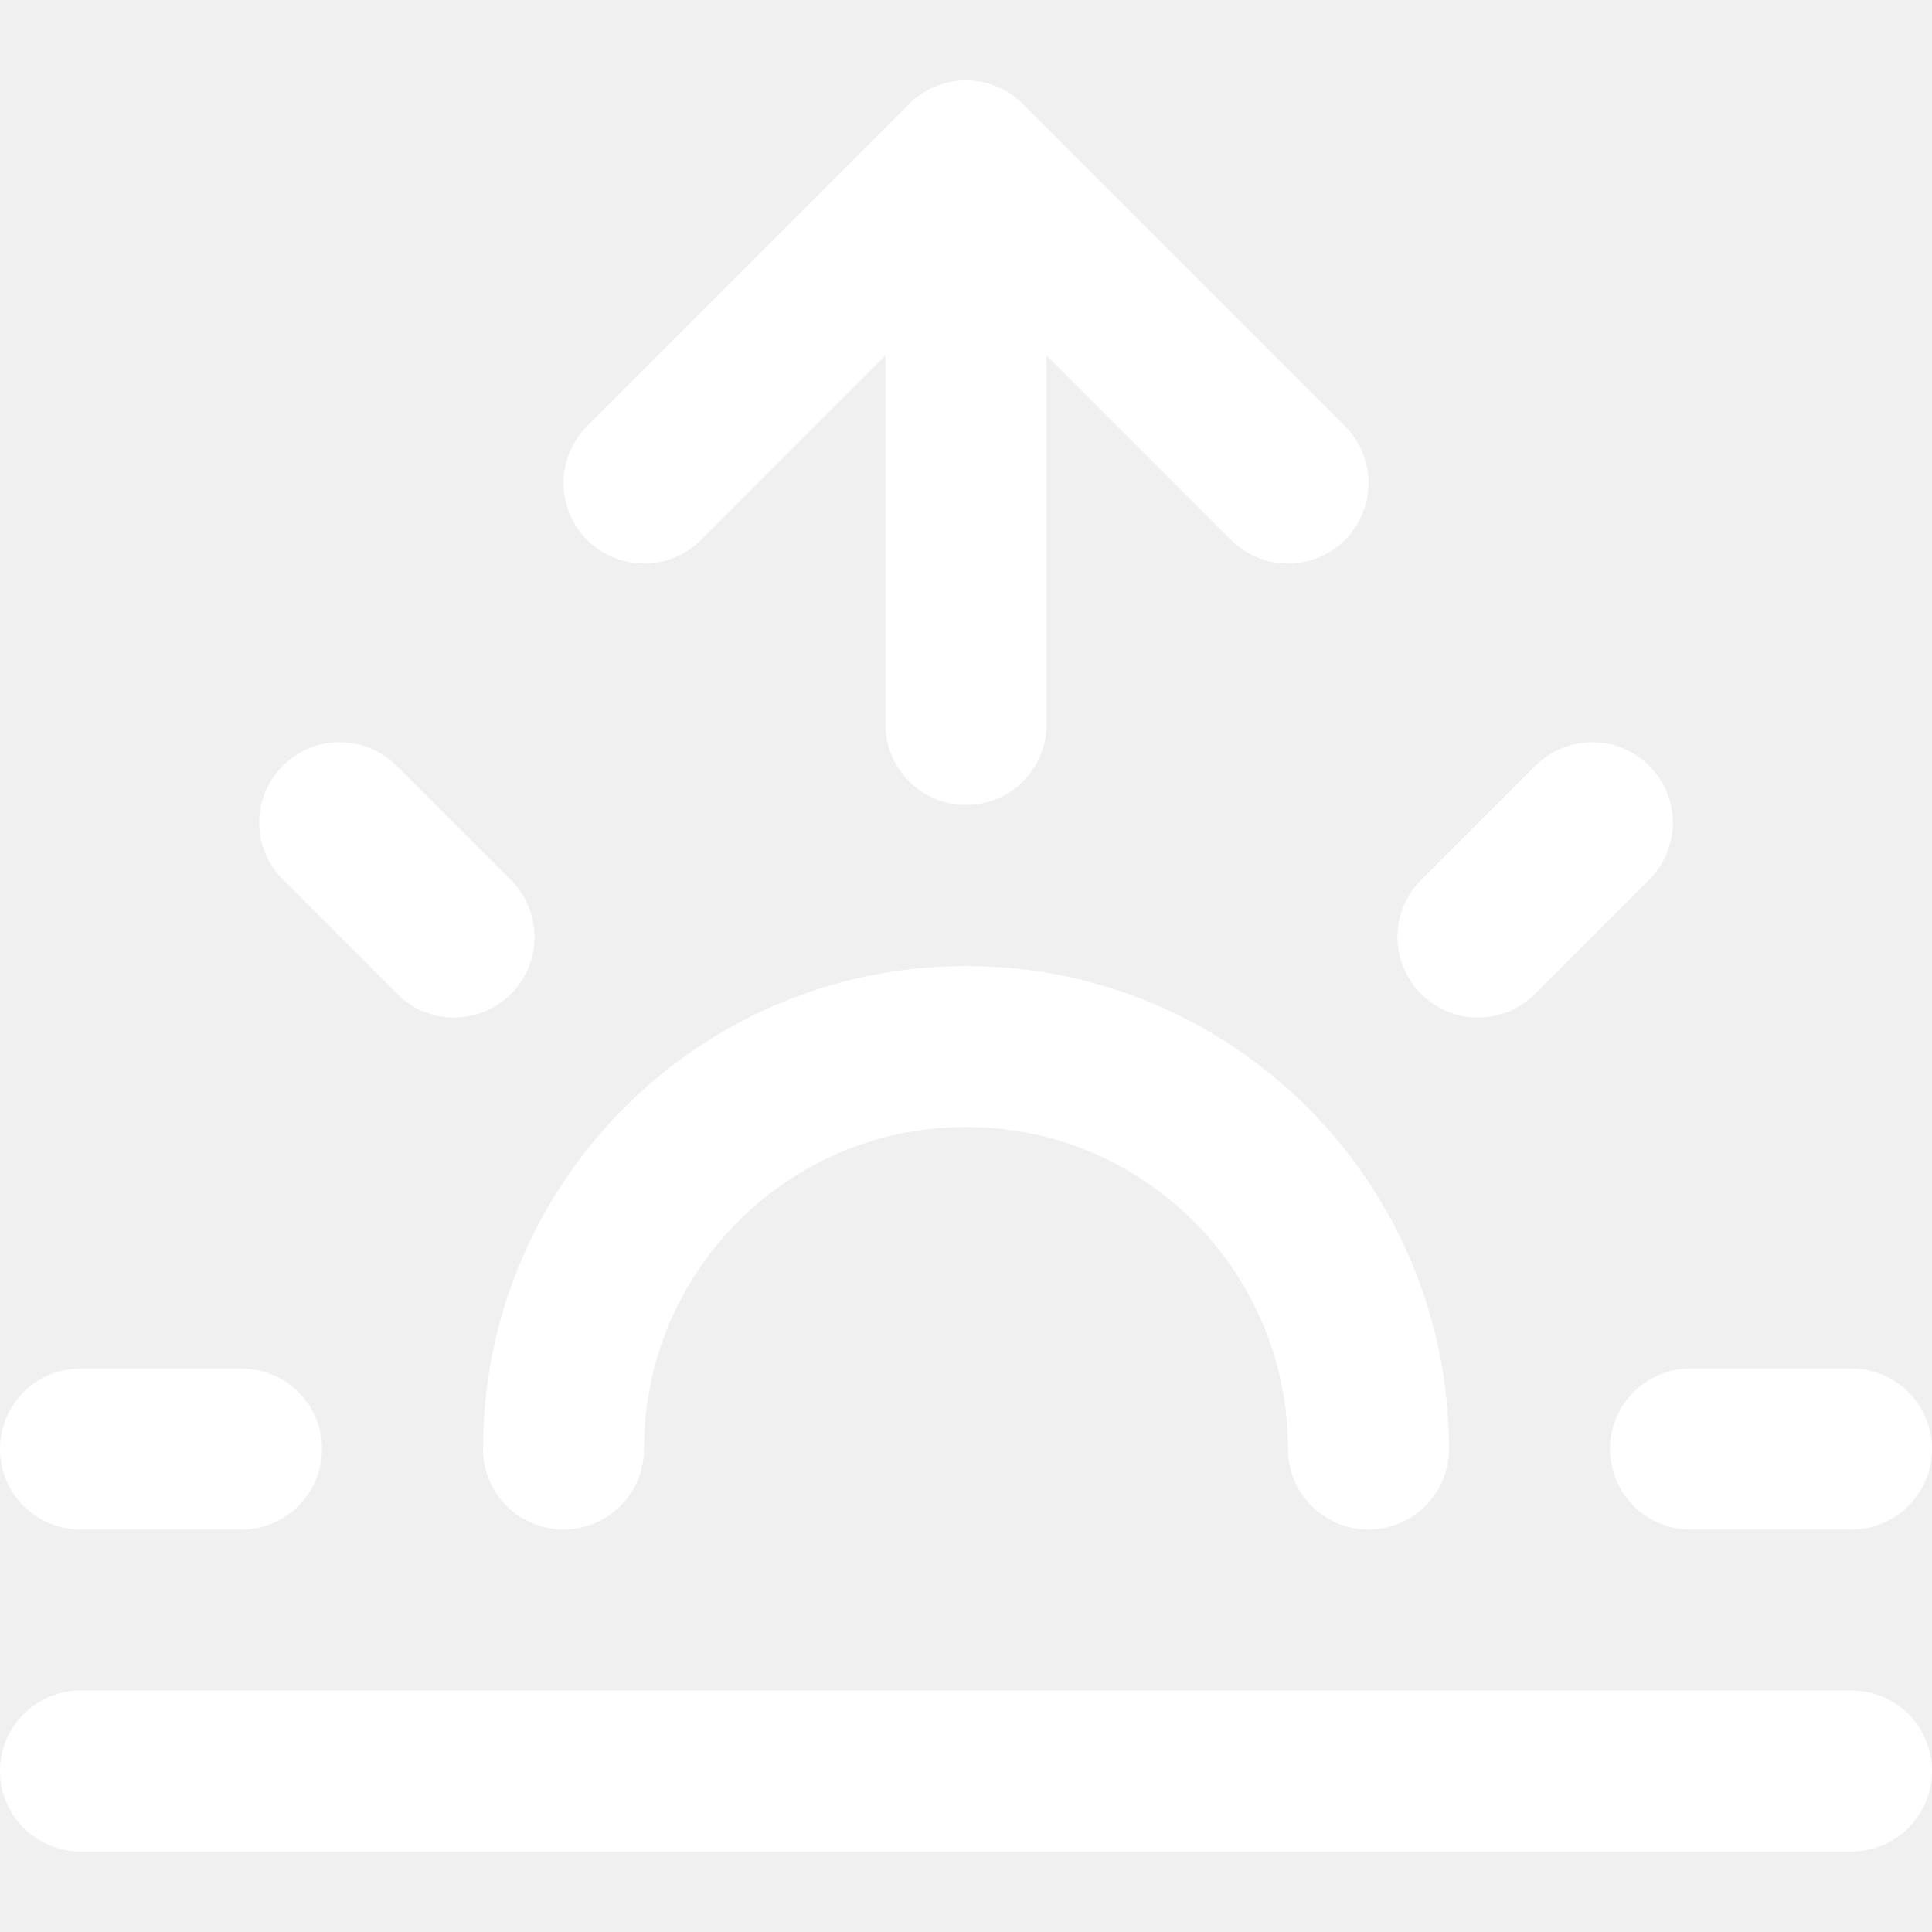
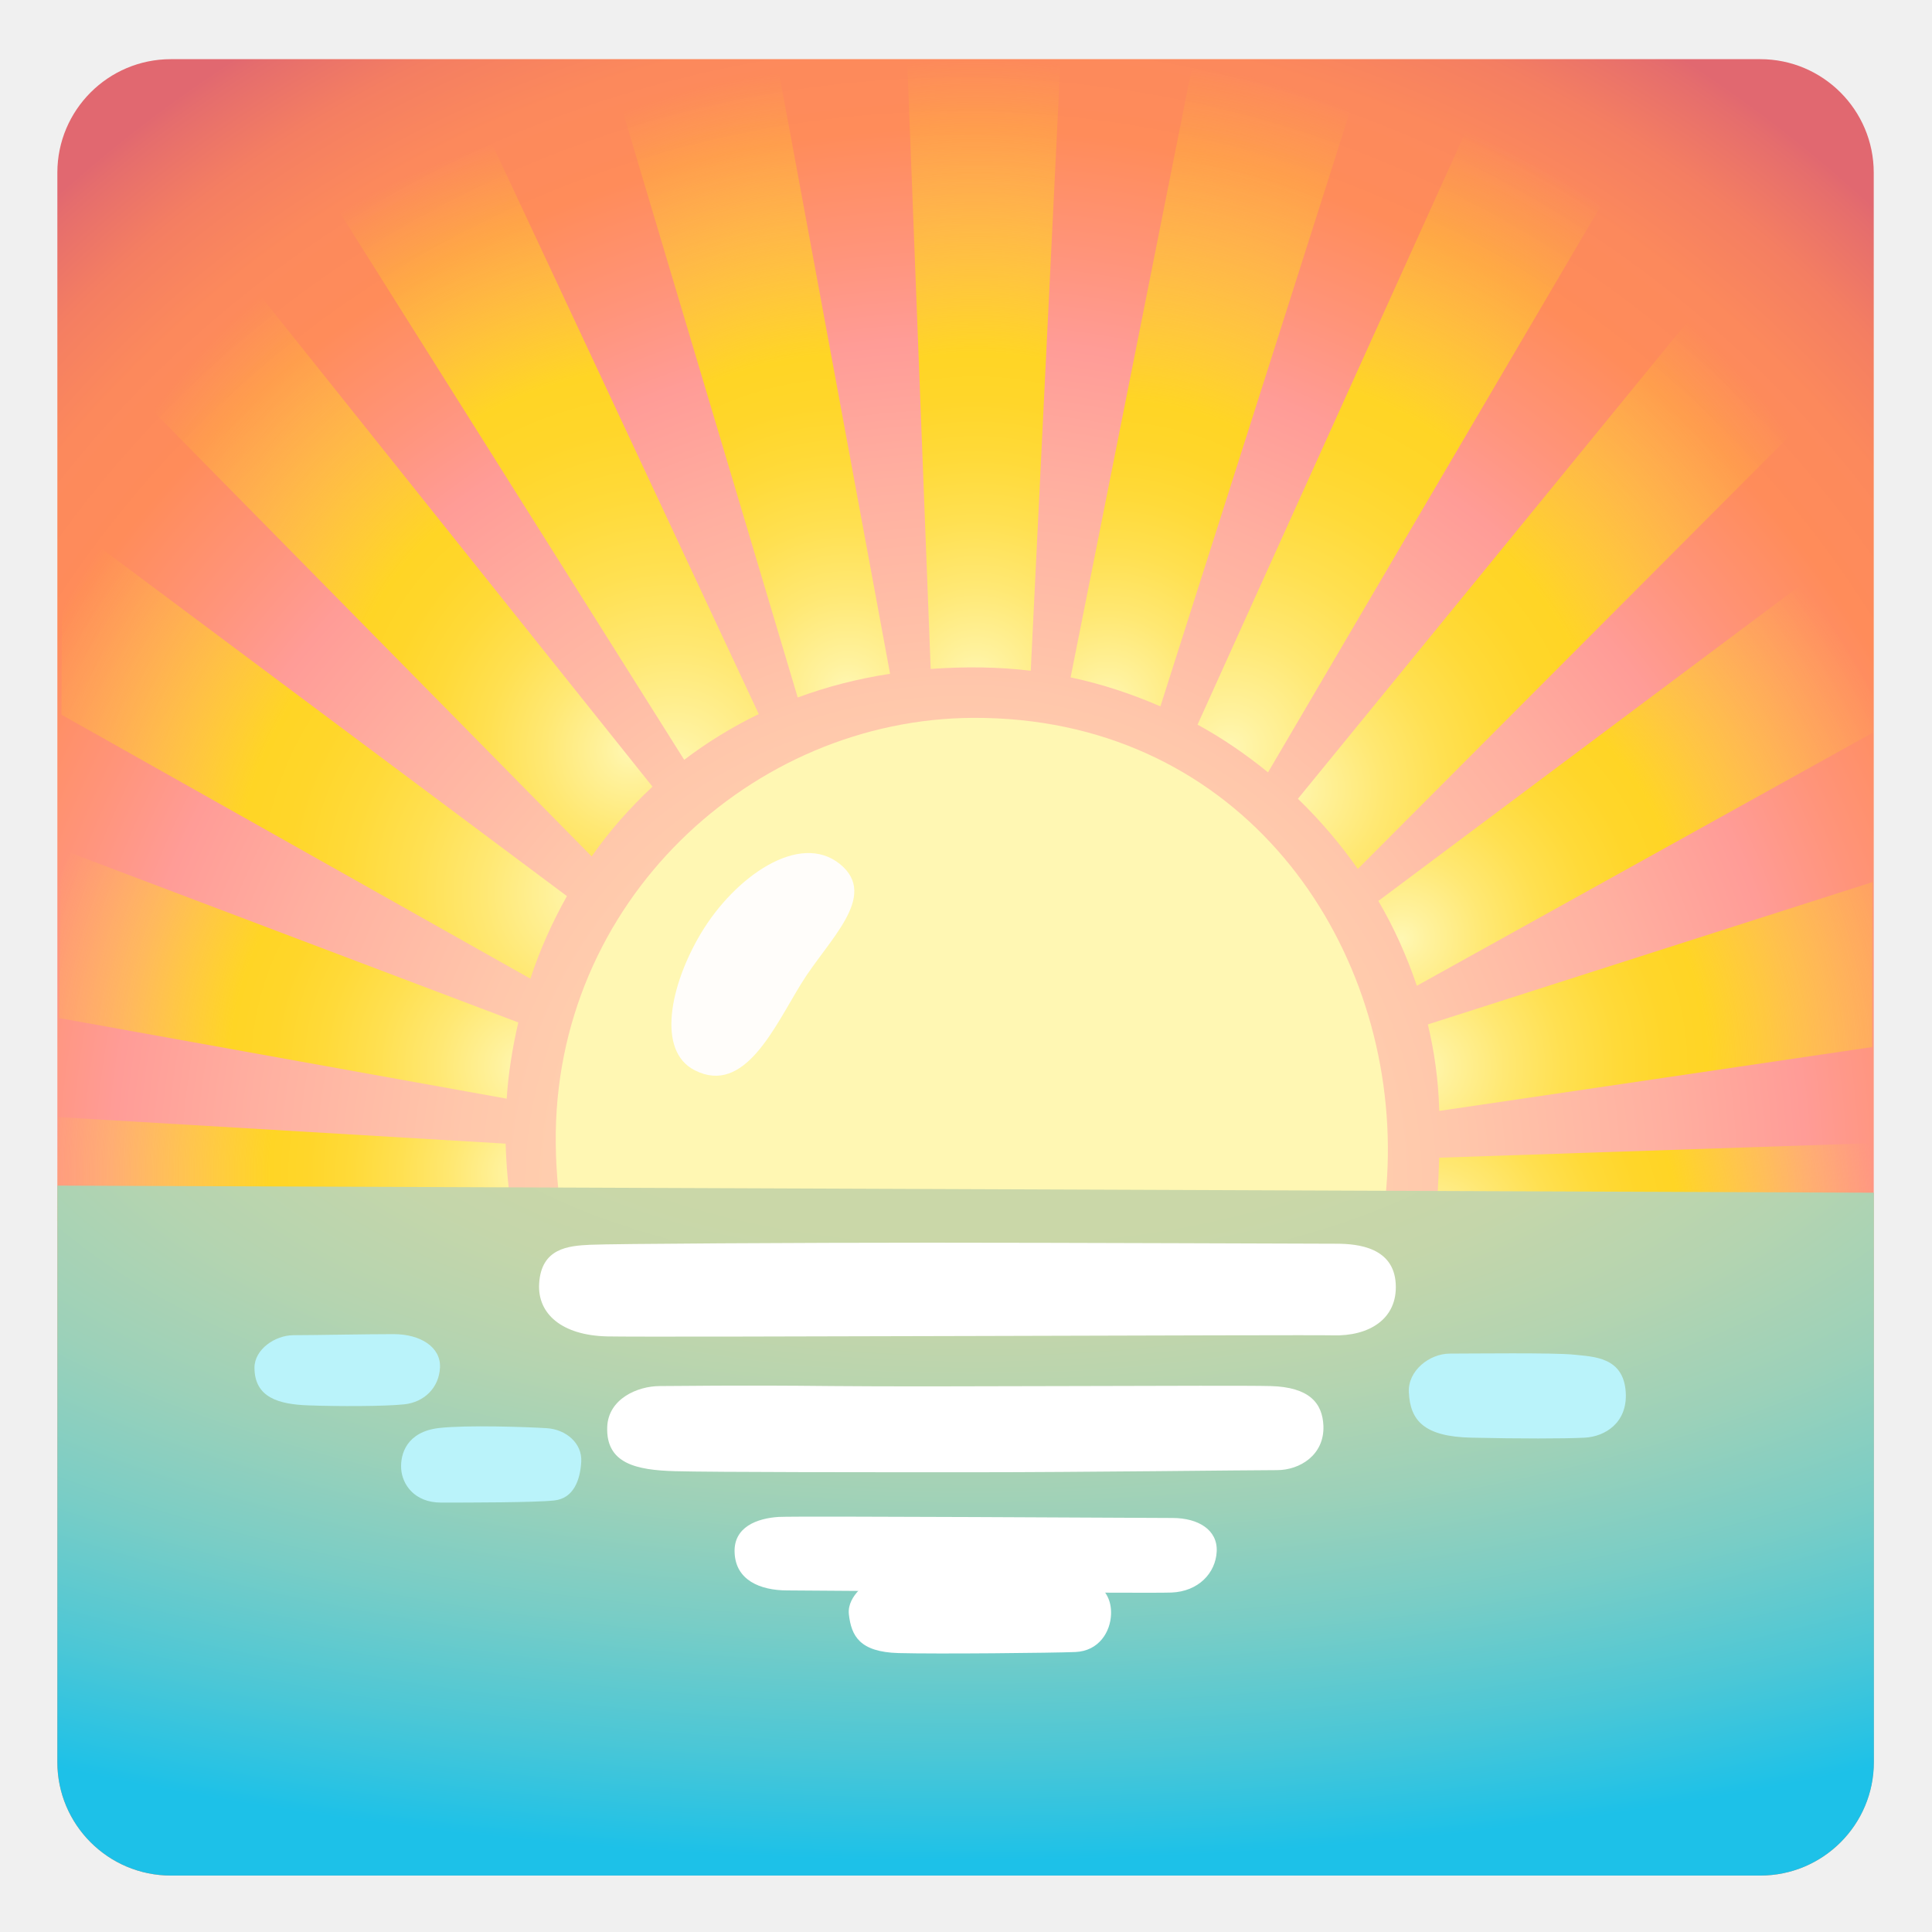
- <svg xmlns="http://www.w3.org/2000/svg" width="24" height="24" viewBox="0 0 24 24" fill="none" stroke="white" stroke-width="2" stroke-linecap="round" stroke-linejoin="round" class="feather feather-sunrise">
-   <path d="M17 18a5 5 0 0 0-10 0" />
-   <line x1="12" y1="2" x2="12" y2="9" />
-   <line x1="4.22" y1="10.22" x2="5.64" y2="11.64" />
-   <line x1="1" y1="18" x2="3" y2="18" />
-   <line x1="21" y1="18" x2="23" y2="18" />
-   <line x1="18.36" y1="11.64" x2="19.78" y2="10.22" />
-   <line x1="23" y1="22" x2="1" y2="22" />
-   <polyline points="8 6 12 2 16 6" />
+ <svg xmlns="http://www.w3.org/2000/svg" width="800px" height="800px" viewBox="0 0 128 128" aria-hidden="true" role="img" class="iconify iconify--noto" preserveAspectRatio="xMidYMid meet">
+   <radialGradient id="IconifyId17ecdb2904d178eab20568" cx="63.542" cy="78.723" r="88.912" gradientUnits="userSpaceOnUse">
+     <stop offset=".275" stop-color="#ffd0af" />
+     <stop offset=".372" stop-color="#ffc7ab" />
+     <stop offset=".529" stop-color="#ffafa0" />
+     <stop offset=".631" stop-color="#ff9c97" />
+     <stop offset=".702" stop-color="#ff947a" />
+     <stop offset=".79" stop-color="#ff8c5a" />
+     <stop offset=".865" stop-color="#fc895c" />
+     <stop offset=".928" stop-color="#f47e62" />
+     <stop offset=".987" stop-color="#e56d6d" />
+     <stop offset="1" stop-color="#e16870" />
+   </radialGradient>
+   <path d="M116.62 124.26H11.32c-4.15 0-7.52-3.37-7.52-7.52V11.44c0-4.15 3.37-7.52 7.52-7.52h105.3c4.15 0 7.52 3.37 7.52 7.52v105.3c.01 4.15-3.36 7.52-7.52 7.52z" fill="url(#IconifyId17ecdb2904d178eab20568)" />
+   <path d="M64.48 47.56c-14.65.06-27.84 12.2-27.66 28.21s11.47 27.83 28.16 27.64c17.13-.2 27.09-13.06 26.97-27.49c-.12-14.44-10.3-28.42-27.47-28.36z" fill="#fff7b3" />
+   <path d="M55.64 57.24c-2.68-2.16-6.97.85-9.21 4.61c-2.02 3.39-2.95 7.77-.4 9.06c3.29 1.67 5.26-2.83 7.04-5.72c1.76-2.89 5.21-5.82 2.57-7.95z" fill="#fffdfa" />
+   <radialGradient id="IconifyId17ecdb2904d178eab20569" cx="35.001" cy="77.736" r="32.437" gradientUnits="userSpaceOnUse">
+     <stop offset="0" stop-color="#fff7b3" />
+     <stop offset=".046" stop-color="#fff29e" />
+     <stop offset=".155" stop-color="#ffe873" />
+     <stop offset=".261" stop-color="#ffe051" />
+     <stop offset=".36" stop-color="#ffda39" />
+     <stop offset=".452" stop-color="#ffd62a" />
+     <stop offset=".528" stop-color="#ffd525" />
+     <stop offset=".975" stop-color="#ffd525" stop-opacity=".052" />
+     <stop offset="1" stop-color="#ffd525" stop-opacity="0" />
+   </radialGradient>
+   <path d="M3.85 74.01l-.08 6.88l30.82 2.55s-.97-3.21-1.09-7.67L3.85 74.01z" fill="url(#IconifyId17ecdb2904d178eab20569)" />
+   <radialGradient id="IconifyId17ecdb2904d178eab20570" cx="34.733" cy="70.686" r="36.905" gradientUnits="userSpaceOnUse">
+     <stop offset="0" stop-color="#fff7b3" />
+     <stop offset=".046" stop-color="#fff29e" />
+     <stop offset=".155" stop-color="#ffe873" />
+     <stop offset=".261" stop-color="#ffe051" />
+     <stop offset=".36" stop-color="#ffda39" />
+     <stop offset=".452" stop-color="#ffd62a" />
+     <stop offset=".528" stop-color="#ffd525" />
+     <stop offset=".906" stop-color="#ffd525" stop-opacity="0" />
+   </radialGradient>
+   <path d="M4.02 56.26c-.03 3.98-.06 7.8-.1 11.19l29.65 5.34c.05-.8.14-1.62.27-2.46c.13-.87.3-1.74.5-2.59L4.02 56.26z" fill="url(#IconifyId17ecdb2904d178eab20570)" />
+   <radialGradient id="IconifyId17ecdb2904d178eab20571" cx="38.928" cy="59.148" r="44.193" gradientUnits="userSpaceOnUse">
+     <stop offset="0" stop-color="#fff7b3" />
+     <stop offset=".046" stop-color="#fff29e" />
+     <stop offset=".155" stop-color="#ffe873" />
+     <stop offset=".261" stop-color="#ffe051" />
+     <stop offset=".36" stop-color="#ffda39" />
+     <stop offset=".452" stop-color="#ffd62a" />
+     <stop offset=".528" stop-color="#ffd525" />
+     <stop offset=".897" stop-color="#ffd525" stop-opacity="0" />
+   </radialGradient>
+   <path d="M4.1 34.38c.01 4.07 0 8.5-.03 12.97l31.07 17.49c.63-1.92 1.45-3.74 2.42-5.47L4.1 34.38z" fill="url(#IconifyId17ecdb2904d178eab20571)" />
+   <radialGradient id="IconifyId17ecdb2904d178eab20572" cx="41.779" cy="49.682" r="51.324" gradientUnits="userSpaceOnUse">
+     <stop offset="0" stop-color="#fff7b3" />
+     <stop offset=".033" stop-color="#fff29e" />
+     <stop offset=".111" stop-color="#ffe873" />
+     <stop offset=".186" stop-color="#ffe051" />
+     <stop offset=".258" stop-color="#ffda39" />
+     <stop offset=".324" stop-color="#ffd62a" />
+     <stop offset=".378" stop-color="#ffd525" />
+     <stop offset=".757" stop-color="#ffd525" stop-opacity="0" />
+   </radialGradient>
+   <path d="M7.53 7.42C5.2 9.61 3.67 13.15 3.9 18.87c.02.61.05 1.32.07 2.1L39.2 56.74c1.17-1.68 2.53-3.22 4.03-4.62L7.53 7.42z" fill="url(#IconifyId17ecdb2904d178eab20572)" />
+   <radialGradient id="IconifyId17ecdb2904d178eab20573" cx="44.695" cy="50.914" r="50.513" gradientUnits="userSpaceOnUse">
+     <stop offset="0" stop-color="#fff7b3" />
+     <stop offset=".046" stop-color="#fff29e" />
+     <stop offset=".155" stop-color="#ffe873" />
+     <stop offset=".261" stop-color="#ffe051" />
+     <stop offset=".36" stop-color="#ffda39" />
+     <stop offset=".452" stop-color="#ffd62a" />
+     <stop offset=".528" stop-color="#ffd525" />
+     <stop offset=".854" stop-color="#ffd525" stop-opacity="0" />
+   </radialGradient>
+   <path d="M29.96 3.89c-6.29 0-10.78.02-12.17.08c-.52.02-1.05.05-1.58.1l29.12 46.27a29.04 29.04 0 0 1 4.94-3.03L29.96 3.89z" fill="url(#IconifyId17ecdb2904d178eab20573)" />
+   <radialGradient id="IconifyId17ecdb2904d178eab20574" cx="56.16" cy="45.789" r="42.264" gradientUnits="userSpaceOnUse">
+     <stop offset="0" stop-color="#fff7b3" />
+     <stop offset=".046" stop-color="#fff29e" />
+     <stop offset=".155" stop-color="#ffe873" />
+     <stop offset=".261" stop-color="#ffe051" />
+     <stop offset=".36" stop-color="#ffda39" />
+     <stop offset=".452" stop-color="#ffd62a" />
+     <stop offset=".528" stop-color="#ffd525" />
+     <stop offset=".976" stop-color="#ffd525" stop-opacity="0" />
+   </radialGradient>
+   <path d="M51.45 3.95c-3.9-.02-7.69-.03-11.23-.04l12.63 42.3c1.92-.71 3.96-1.24 6.12-1.57L51.45 3.95z" fill="url(#IconifyId17ecdb2904d178eab20574)" />
+   <radialGradient id="IconifyId17ecdb2904d178eab20575" cx="64.665" cy="45.167" r="41.283" gradientUnits="userSpaceOnUse">
+     <stop offset="0" stop-color="#fff7b3" />
+     <stop offset=".046" stop-color="#fff29e" />
+     <stop offset=".155" stop-color="#ffe873" />
+     <stop offset=".261" stop-color="#ffe051" />
+     <stop offset=".36" stop-color="#ffda39" />
+     <stop offset=".452" stop-color="#ffd62a" />
+     <stop offset=".528" stop-color="#ffd525" />
+     <stop offset=".975" stop-color="#ffd525" stop-opacity=".052" />
+     <stop offset="1" stop-color="#ffd525" stop-opacity="0" />
+   </radialGradient>
+   <path d="M70.26 4.01c-3.82-.03-6.31-.09-10.16-.11l1.56 40.42c1.1-.08 2.23-.12 3.38-.1c1.1.02 2.19.09 3.25.22l1.97-40.43z" fill="url(#IconifyId17ecdb2904d178eab20575)" />
+   <radialGradient id="IconifyId17ecdb2904d178eab20576" cx="73.378" cy="46.619" r="44.476" gradientUnits="userSpaceOnUse">
+     <stop offset="0" stop-color="#fff7b3" />
+     <stop offset=".04" stop-color="#fff29e" />
+     <stop offset=".133" stop-color="#ffe873" />
+     <stop offset=".224" stop-color="#ffe051" />
+     <stop offset=".309" stop-color="#ffda39" />
+     <stop offset=".388" stop-color="#ffd62a" />
+     <stop offset=".453" stop-color="#ffd525" />
+     <stop offset=".959" stop-color="#ffd525" stop-opacity="0" />
+   </radialGradient>
+   <path d="M90.45 4.21c-3.52-.03-7.37-.06-11.41-.09l-8.11 40.76c2.09.44 4.06 1.1 5.95 1.92L90.45 4.21z" fill="url(#IconifyId17ecdb2904d178eab20576)" />
+   <radialGradient id="IconifyId17ecdb2904d178eab20577" cx="81.468" cy="49.523" r="47.227" gradientUnits="userSpaceOnUse">
+     <stop offset="0" stop-color="#fff7b3" />
+     <stop offset=".046" stop-color="#fff29e" />
+     <stop offset=".155" stop-color="#ffe873" />
+     <stop offset=".261" stop-color="#ffe051" />
+     <stop offset=".36" stop-color="#ffda39" />
+     <stop offset=".452" stop-color="#ffd62a" />
+     <stop offset=".528" stop-color="#ffd525" />
+     <stop offset=".926" stop-color="#ffd525" stop-opacity="0" />
+   </radialGradient>
+   <path d="M111.37 4.59c-1.28-.09-2.67-.15-4.17-.18c-1.68-.04-4.49-.07-8.1-.11L79.34 48.01c1.67.91 3.22 1.98 4.67 3.16l27.36-46.58z" fill="url(#IconifyId17ecdb2904d178eab20577)" />
+   <radialGradient id="IconifyId17ecdb2904d178eab20578" cx="85.311" cy="52.263" r="49.025" gradientUnits="userSpaceOnUse">
+     <stop offset="0" stop-color="#fff7b3" />
+     <stop offset=".037" stop-color="#fff29e" />
+     <stop offset=".126" stop-color="#ffe873" />
+     <stop offset=".212" stop-color="#ffe051" />
+     <stop offset=".293" stop-color="#ffda39" />
+     <stop offset=".368" stop-color="#ffd62a" />
+     <stop offset=".43" stop-color="#ffd525" />
+     <stop offset=".832" stop-color="#ffd525" stop-opacity="0" />
+   </radialGradient>
+   <path d="M124.13 23.3c.01-6.26.02-10.77.02-11.86c0-1.39-.45-2.56-1.41-3.52l-36.75 45a32.43 32.43 0 0 1 3.97 4.65l34.17-34.27z" fill="url(#IconifyId17ecdb2904d178eab20578)" />
+   <radialGradient id="IconifyId17ecdb2904d178eab20579" cx="92.896" cy="62.144" r="35.226" gradientUnits="userSpaceOnUse">
+     <stop offset="0" stop-color="#fff7b3" />
+     <stop offset=".046" stop-color="#fff29e" />
+     <stop offset=".155" stop-color="#ffe873" />
+     <stop offset=".261" stop-color="#ffe051" />
+     <stop offset=".36" stop-color="#ffda39" />
+     <stop offset=".452" stop-color="#ffd62a" />
+     <stop offset=".528" stop-color="#ffd525" />
+     <stop offset="1" stop-color="#ffd525" stop-opacity="0" />
+   </radialGradient>
+   <path d="M124.08 48.54l.03-13.37l-32.79 24.52c1.05 1.79 1.89 3.68 2.55 5.62l30.21-16.77z" fill="url(#IconifyId17ecdb2904d178eab20579)" />
+   <radialGradient id="IconifyId17ecdb2904d178eab20580" cx="94.17" cy="70.686" r="35.972" gradientUnits="userSpaceOnUse">
+     <stop offset="0" stop-color="#fff7b3" />
+     <stop offset=".046" stop-color="#fff29e" />
+     <stop offset=".155" stop-color="#ffe873" />
+     <stop offset=".261" stop-color="#ffe051" />
+     <stop offset=".36" stop-color="#ffda39" />
+     <stop offset=".452" stop-color="#ffd62a" />
+     <stop offset=".528" stop-color="#ffd525" />
+     <stop offset="1" stop-color="#ffd525" stop-opacity="0" />
+   </radialGradient>
+   <path d="M95.36 73.6l28.68-4.23c.01-3.27.01-6.98.02-10.93L94.6 67.87c.44 1.85.7 3.74.75 5.64c0 .03 0 .06.01.09z" fill="url(#IconifyId17ecdb2904d178eab20580)" />
+   <radialGradient id="IconifyId17ecdb2904d178eab20581" cx="94.537" cy="82.092" r="31.836" gradientUnits="userSpaceOnUse">
+     <stop offset="0" stop-color="#fff7b3" />
+     <stop offset=".046" stop-color="#fff29e" />
+     <stop offset=".155" stop-color="#ffe873" />
+     <stop offset=".261" stop-color="#ffe051" />
+     <stop offset=".36" stop-color="#ffda39" />
+     <stop offset=".452" stop-color="#ffd62a" />
+     <stop offset=".528" stop-color="#ffd525" />
+     <stop offset=".942" stop-color="#ffd525" stop-opacity="0" />
+   </radialGradient>
+   <path d="M95.35 76.7c-.18 6.48-1.27 11.96-1.27 11.96l29.93-6.75s0-2.34.01-6.17l-28.67.96z" fill="url(#IconifyId17ecdb2904d178eab20581)" />
+   <radialGradient id="IconifyId17ecdb2904d178eab20582" cx="65.226" cy="68.515" r="54.923" gradientTransform="matrix(.00617 1 -2.3771 .0147 227.692 2.285)" gradientUnits="userSpaceOnUse">
+     <stop offset=".246" stop-color="#cad7a8" />
+     <stop offset=".34" stop-color="#c5d6aa" />
+     <stop offset=".457" stop-color="#b5d4b0" />
+     <stop offset=".587" stop-color="#9cd1b9" />
+     <stop offset=".724" stop-color="#79cdc6" />
+     <stop offset=".867" stop-color="#4cc7d6" />
+     <stop offset=".997" stop-color="#1dc1e8" />
+   </radialGradient>
+   <path d="M124.15 79.02v37.72c0 4.15-3.37 7.52-7.52 7.52H11.32c-4.15 0-7.52-3.37-7.52-7.52V78.55l120.35.47z" fill="url(#IconifyId17ecdb2904d178eab20582)" />
+   <path d="M35.72 85.04c-.12 2 1.5 3.43 4.5 3.5c3 .07 46.6-.12 48.1-.07c2.36.07 4.29-1.07 4.15-3.43c-.14-2.36-2.43-2.64-3.93-2.64c-1.01 0-18.44-.07-26.87-.07s-21.16.07-22.58.14s-3.23.21-3.37 2.57z" fill="#ffffff" />
+   <path d="M40.23 94.54c-.09 2.43 1.93 2.86 4.5 2.93c2.57.07 12.79.07 19.8.07s18.3-.14 20.08-.14c1.5 0 3.14-1 3.07-2.93c-.06-1.51-.93-2.57-3.5-2.64c-2.57-.07-22.37.07-29.02 0s-9.93 0-11.44 0c-1.49 0-3.42.85-3.49 2.71z" fill="#ffffff" />
+   <path d="M48.67 102.87c.07 1.79 1.64 2.5 3.5 2.5s23.66.21 25.44.14c1.79-.07 2.93-1.29 3-2.72c.07-1.43-1.22-2.22-2.93-2.22s-24.66-.14-26.09-.07c-1.42.09-3 .66-2.92 2.37z" fill="#ffffff" />
+   <path d="M56.24 106.95c.16 1.43.71 2.5 3.29 2.57c2.57.07 10.29-.01 11.72-.07c1.57-.07 2.32-1.35 2.36-2.5c.07-1.93-1.72-2.36-1.72-2.36l-14.22.14s-1.57.93-1.43 2.22z" fill="#ffffff" />
+   <path d="M93.34 92.25c.09 1.86 1 2.93 4.15 3s6.15.07 7.5 0s2.84-.99 2.72-3c-.14-2.36-2.14-2.36-3.43-2.5c-1.29-.14-6.86-.07-8.22-.07s-2.8 1.14-2.72 2.57z" fill="#baf3fa" />
+   <path d="M16.86 90.61c0 2 1.64 2.43 3.57 2.5c1.93.07 5.07.07 6.36-.07s2.29-1.07 2.36-2.43s-1.29-2.22-3.07-2.22s-5.43.07-6.65.07c-1.21.01-2.57.94-2.57 2.15z" fill="#baf3fa" />
+   <path d="M29.08 94.61c-2.13.25-2.57 1.72-2.5 2.72s.86 2.22 2.64 2.22s6.22 0 7.5-.14c1.29-.14 1.72-1.36 1.79-2.57c.07-1.21-1-2.14-2.29-2.22c-1.28-.08-5.28-.22-7.14-.01z" fill="#baf3fa" />
</svg>
